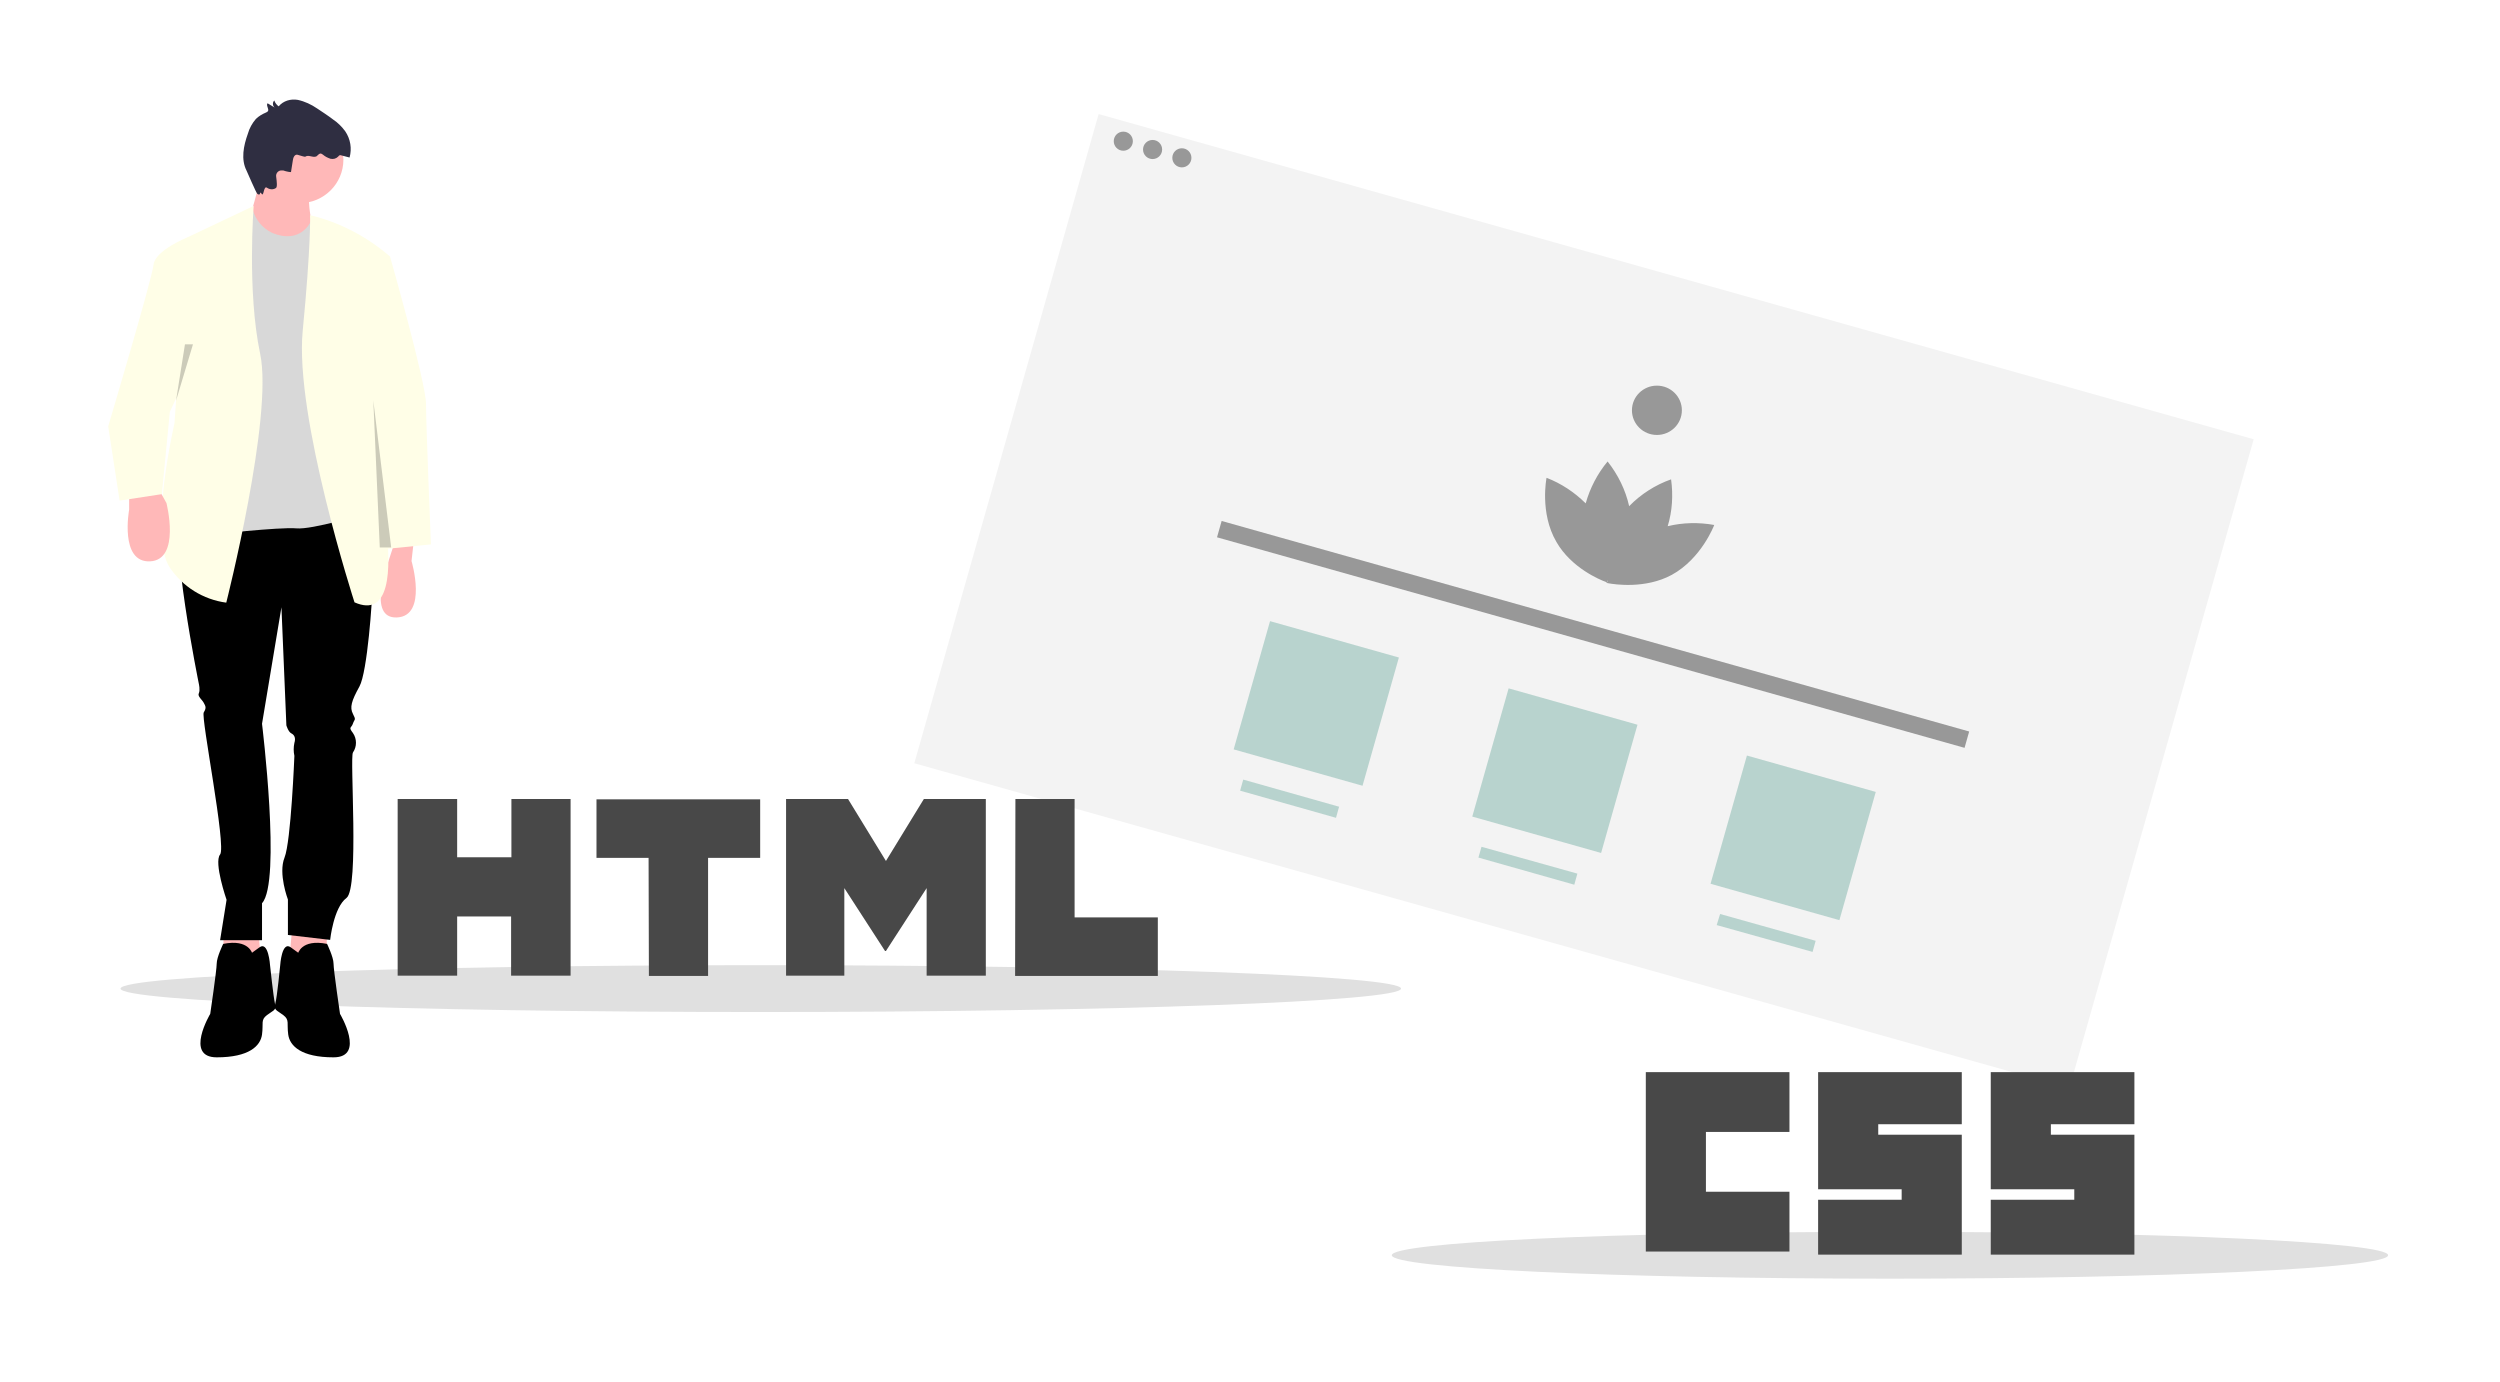
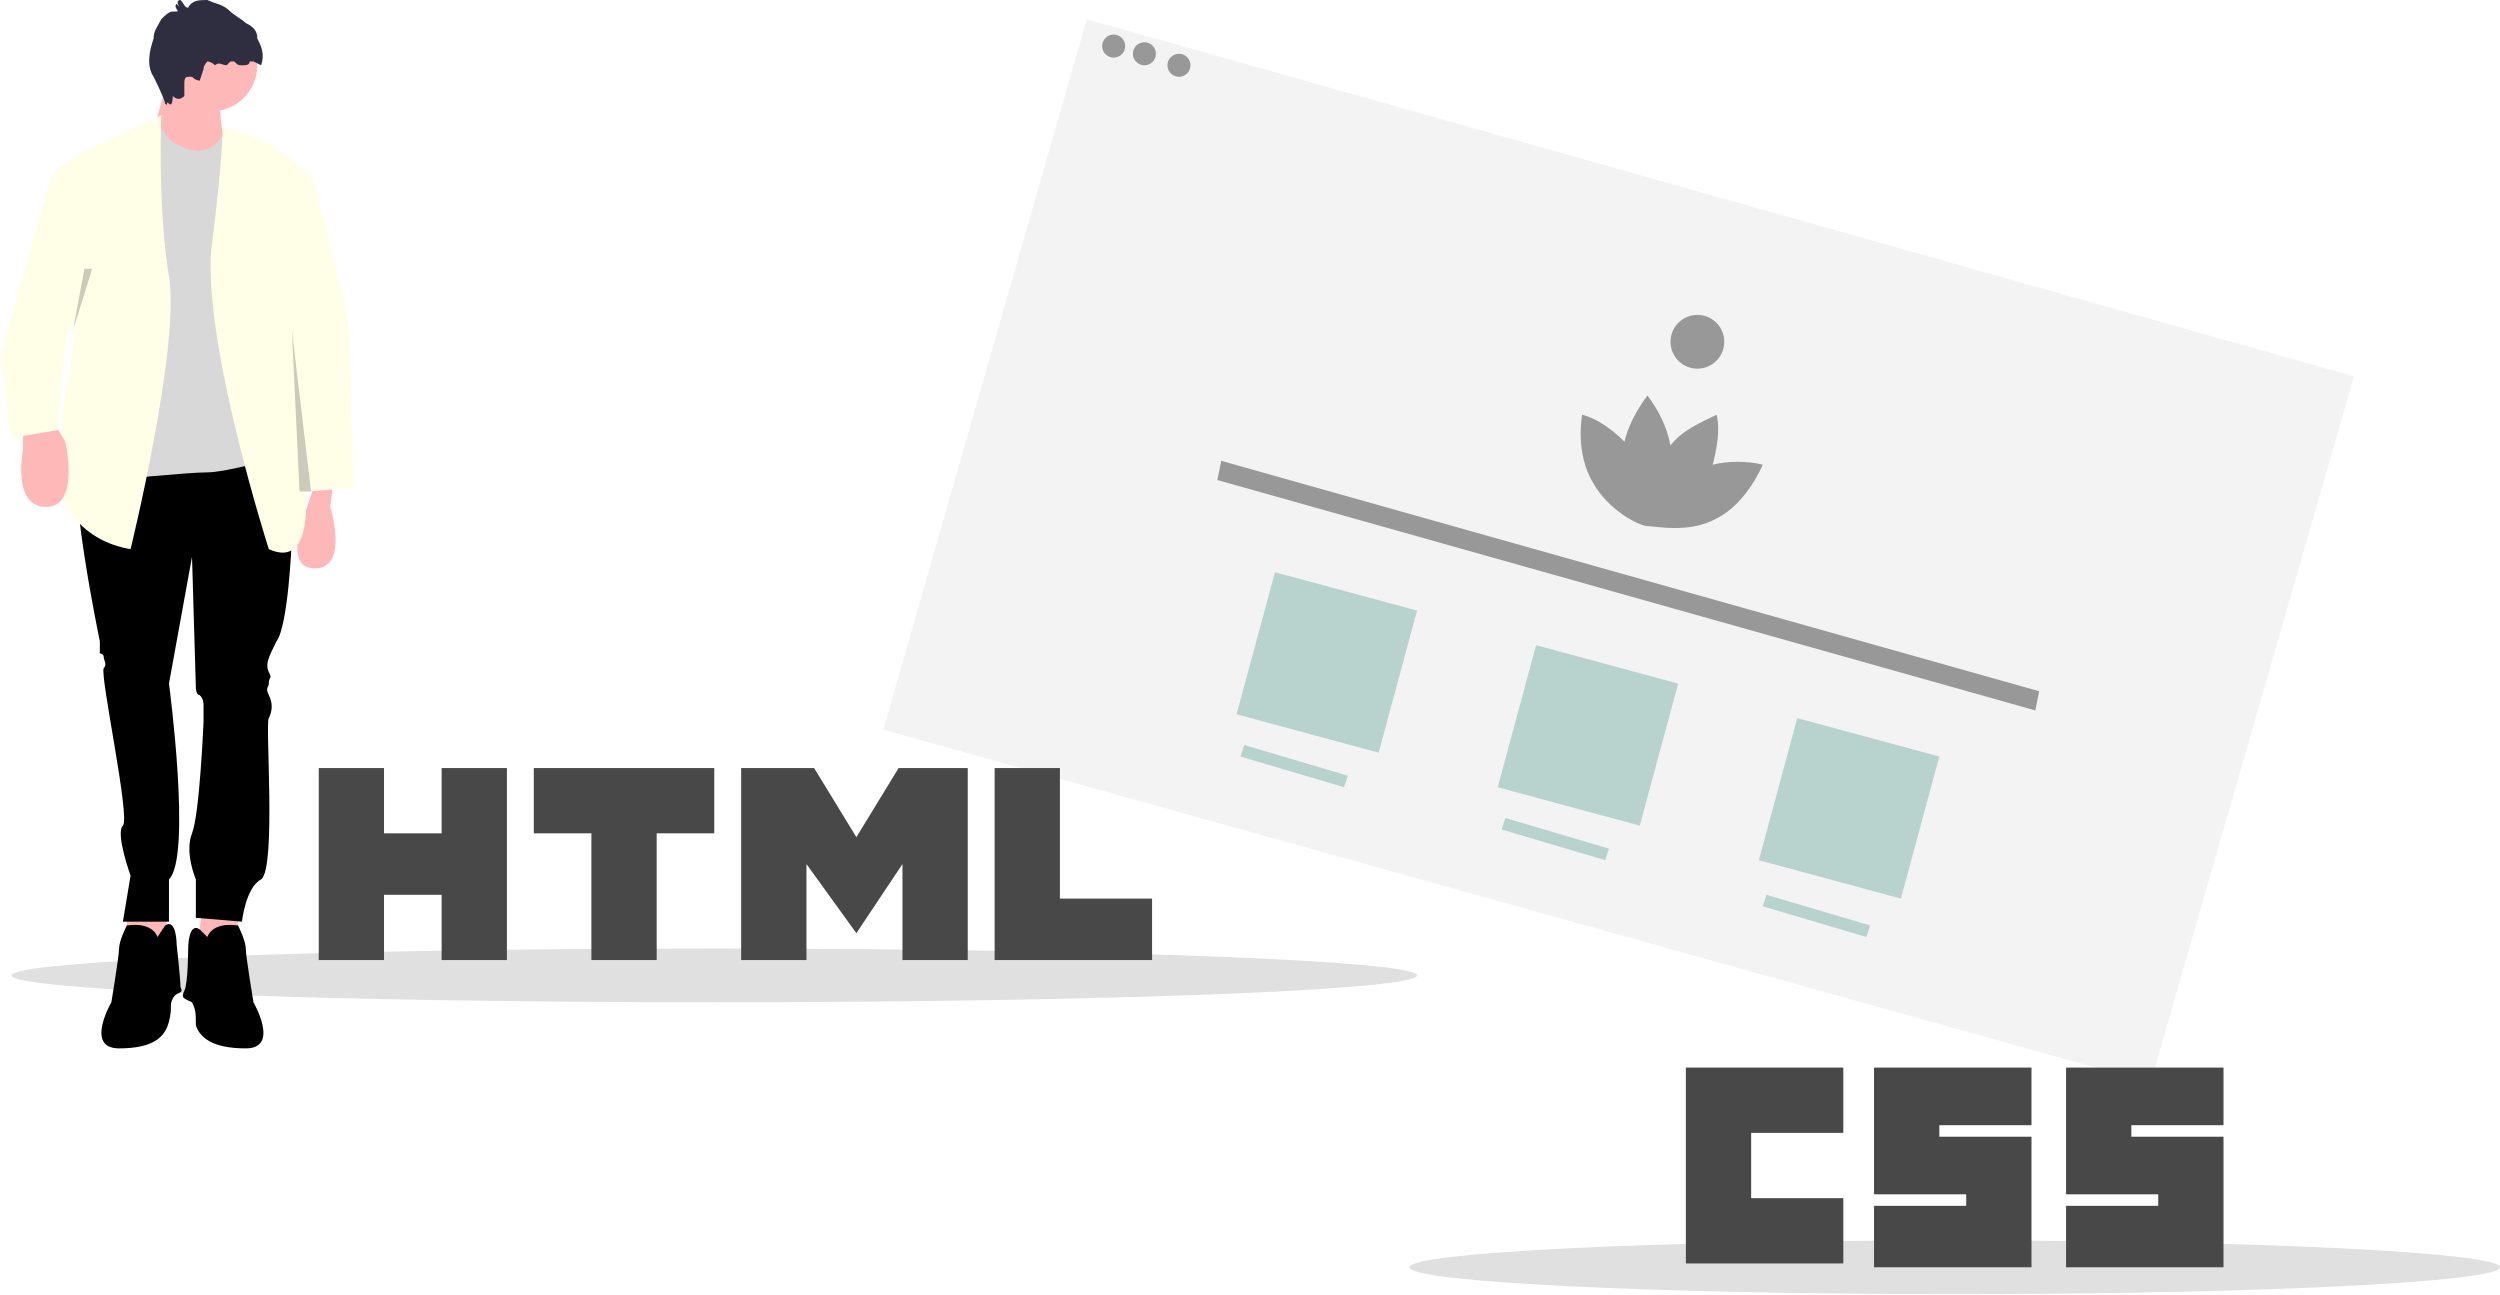
- <svg xmlns="http://www.w3.org/2000/svg" version="1.1" id="Capa_1" x="0px" y="0px" viewBox="0 0 811 448" style="enable-background:new 0 0 811 448;" xml:space="preserve">
+ <svg xmlns="http://www.w3.org/2000/svg" version="1.1" id="Capa_1" x="0px" y="0px" viewBox="0 0 65.1 33.7" style="enable-background:new 0 0 65.1 33.7;" xml:space="preserve">
  <style type="text/css">
	.st0{fill:#F3F3F3;}
	.st1{fill:#989898;}
	.st2{fill:#B8D3CE;}
	.st3{fill:#E0E0E0;}
	.st4{fill:#484848;}
	.st5{fill:#FFB8B8;}
	.st6{fill:#D8D8D8;}
	.st7{fill:#FFFEE7;}
	.st8{fill:#2F2E41;}
	.st9{opacity:0.2;enable-background:new    ;}
</style>
  <g id="Grupo_525">
-     <path id="Trazado_1240" class="st0" d="M296.6,247.6L356.4,37l374.7,105.5l-59.8,210.5L296.6,247.6z" />
-     <ellipse id="Elipse_194" class="st1" cx="364.4" cy="45.8" rx="3.1" ry="3.1" />
-     <ellipse id="Elipse_195" class="st1" cx="373.9" cy="48.5" rx="3.1" ry="3.1" />
-     <ellipse id="Elipse_196" class="st1" cx="383.4" cy="51.2" rx="3.1" ry="3.1" />
-     <path id="Trazado_1221" class="st1" d="M556.1,170.3c-5-0.9-10.2-0.8-15.1,0.4c1.5-4.9,1.8-10.1,1.1-15.2   c-5.1,1.8-9.8,4.8-13.6,8.7c-1.2-5.3-3.6-10.2-7-14.5c-3.3,4-5.7,8.6-7.1,13.6c-3.6-3.6-8-6.5-12.7-8.3c0,0-2.3,11.4,3.2,20.8   c4.8,8.4,14.1,12.3,16.1,13l0,0.1l0,0l0.3,0.1l0.1-0.6l0.1-0.1c0,0.1,0,0.1,0,0.2c-0.2,0.4-0.2,0.6-0.2,0.6l0.3,0.1l0,0h0.1   c2.1,0.4,12.1,1.9,20.6-2.7C552,181.2,556.1,170.3,556.1,170.3z" />
-     <ellipse id="Elipse_197" class="st1" cx="537.5" cy="133.1" rx="8.1" ry="8" />
-     <path id="Trazado_1241" class="st1" d="M396.3,169l242.5,68.3l-1.5,5.3l-242.5-68.3L396.3,169z" />
-     <path id="Trazado_1242" class="st2" d="M412,201.5l41.8,11.8L442,254.9l-41.8-11.8L412,201.5z" />
-     <path id="Trazado_1243" class="st2" d="M489.4,223.3l41.8,11.8l-11.8,41.6l-41.8-11.8L489.4,223.3z" />
-     <path id="Trazado_1244" class="st2" d="M566.7,245.1l41.8,11.8l-11.8,41.6l-41.8-11.8L566.7,245.1z" />
-     <path id="Trazado_1245" class="st2" d="M403.3,252.9l31.1,8.8l-1,3.6l-31.1-8.8L403.3,252.9z" />
-     <path id="Trazado_1246" class="st2" d="M480.6,274.7l31.1,8.7l-1,3.6l-31.1-8.8L480.6,274.7z" />
-     <path id="Trazado_1247" class="st2" d="M558,296.5l31,8.7l-1,3.6l-31.1-8.7L558,296.5z" />
-     <ellipse id="Elipse_198" class="st3" cx="246.8" cy="320.7" rx="207.7" ry="7.6" />
-     <ellipse id="Elipse_199" class="st3" cx="613.1" cy="407.2" rx="161.6" ry="7.6" />
-     <path id="Trazado_1222" class="st4" d="M533.9,347.8h46.6v19.4h-27.1v19.4h27.1v19.4h-46.6V347.8z M589.8,347.8h46.6v16.9h-27.1   v3.4h27.1V407h-46.6v-17.8h27.1v-3.4h-27.1V347.8L589.8,347.8z M645.8,347.8h46.6v16.9h-27.1v3.4h27.1V407h-46.6v-17.8h27.1v-3.4   h-27.1V347.8L645.8,347.8z" />
-     <path id="Trazado_1223" class="st4" d="M129,259.2h19.3v18.9h17.6v-18.9h19.2v57.3h-19.3v-19.2h-17.5v19.2H129V259.2z M210.4,278.3   h-16.9v-19h53.1v19h-16.9v38.3h-19.2L210.4,278.3L210.4,278.3L210.4,278.3z M255,259.2h20.1l12.3,20.1l12.3-20.1h20.1v57.3h-19.2   v-28.4l-13.2,20.4h-0.3l-13.2-20.4v28.4H255V259.2z M329.4,259.2h19.2v38.4h27v19h-46.3L329.4,259.2L329.4,259.2z" />
-     <path id="Trazado_1224" class="st5" d="M95,298.6l-1.6,17.8l12.6-1v-15.2L95,298.6z" />
-     <path id="Trazado_1225" class="st5" d="M83.5,298.6l1.6,17.8l-12.6-1v-15.2L83.5,298.6z" />
-     <path id="Trazado_1226" d="M116.6,161.9c0,0,4.2,25.2,4.2,28.8s-1.6,27.3-4.2,32c-2.6,4.7-3.2,6.8-2.1,8.9c1.1,2.1,0.5,1.6,0,3.1   c-0.5,1.6-1.6,1,0,3.1c1.3,1.9,1.3,4.4,0,6.3c-1.1,1.6,2.1,44-2.1,47.2c-4.2,3.1-5.3,13.6-5.3,13.6l-13.7-1.6v-11.5   c0,0-3.2-8.4-1.1-13.6s3.2-33,3.2-33c-0.3-1.4-0.3-2.8,0-4.2c0.5-1.6,0-2.6-1-3.1c-1-0.5-1.6-2.6-1.6-2.6l-1.6-38.3L85,234.8   c0,0,6.3,51.4,0,58.2V305H71.4l2.1-13.1c0,0-4.2-12.1-2.1-14.7s-6.3-44.6-5.3-46.1c1-1.6,0.5-2.1,0-3.1c-0.5-1-2.1-2.1-1.6-3.1   s0-3.1,0-3.1s-10-49.2-5.3-54C64,163,116.6,161.9,116.6,161.9z" />
-     <path id="Trazado_1227" d="M96.6,309.5c0,0,1-5,9.5-3.3c0,0,2.1,4.3,2.1,6.4s2.1,16.3,2.1,16.3s8.4,14.1-2.1,14.1   s-14.2-3.7-14.7-7.4c-0.5-3.7,0.5-4.7-1.6-6.3c-2.1-1.6-3.2-1.6-2.6-3.7s1.6-12.5,1.6-12.5s0.5-7.9,3.4-5.8l2.9,2.1" />
-     <path id="Trazado_1228" d="M81.9,309.5c0,0-1-5-9.5-3.3c0,0-2.1,4.3-2.1,6.4s-2.1,16.3-2.1,16.3s-8.4,14.1,2.1,14.1   s14.2-3.7,14.7-7.4s-0.5-4.7,1.6-6.3s3.2-1.6,2.6-3.7c-0.5-2.1-1.6-12.5-1.6-12.5s-0.5-7.9-3.4-5.8l-2.9,2.1" />
-     <ellipse id="Elipse_200" class="st5" cx="97.2" cy="51.8" rx="14.2" ry="14.1" />
-     <path id="Trazado_1229" class="st5" d="M85.6,53.9c0,0-5.8,22.5-6.8,23.1c-1,0.5,24.2,2.6,24.2,2.6s-6.3-19.4,0-22.5L85.6,53.9z" />
-     <path id="Trazado_1230" class="st6" d="M81.9,67.7L81.9,67.7l-17.4,12l3.2,93.8c0,0,23.2-2.6,28.4-2.1s22.1-4.7,22.1-4.7l-7.4-88.2   c-0.3-3.6-3.1-6.4-6.7-6.6l-3.2-0.2c0,0-3.2,7.8-12.7,3.8C85.1,74,82.7,71.1,81.9,67.7z" />
-     <path id="Trazado_1231" class="st7" d="M82.3,66.8L60.8,77l-4.2,60.3c0,0-8.4,36.2-1.6,46.7c4.2,6.3,10.9,10.5,18.4,11.5   c0,0,15.3-60.3,11-80.7S82.3,66.8,82.3,66.8z" />
-     <path id="Trazado_1232" class="st5" d="M41.9,157.4v7.9c0,0-3.2,17.3,6.8,16.8s5.3-18.9,5.3-18.9l-3.2-5.8H41.9z" />
-     <path id="Trazado_1233" class="st5" d="M134.5,173.1l-1,8.9c0,0,5.3,17.8-4.7,18.3s-2.8-18.2-2.8-18.2l3.3-10.1L134.5,173.1z" />
-     <path id="Trazado_1234" class="st7" d="M100.6,69.8L100.6,69.8c9.6,2.3,18.5,7,25.9,13.4l0.1,0.1l-7.4,38.8l-1,14.1   c0,0,19.5,69.2-3.2,59.2c0,0-19.5-60.3-16.8-88.1C100.9,79.6,100.6,69.8,100.6,69.8z" />
-     <path id="Trazado_1235" class="st7" d="M119.8,82.8c0.5-0.5,6.8,0.7,6.8,0.7s11.6,40.7,11.6,47.5c0,6.8,1.6,45.6,1.6,45.6   l-13.9,1.4l-11.2-53.9L119.8,82.8z" />
-     <path id="Trazado_1236" class="st7" d="M64.5,77h-3.7c0,0-10.5,4.2-11,8.9c-0.5,4.7-14.7,52.4-14.7,52.4l3.7,24.1l13.7-2.1   l2.6-26.7l13.7-29.4L64.5,77z" />
-     <path id="Trazado_1237" class="st8" d="M94.4,55.8l0.6-3.8c0.1-0.9,0.6-2,1.5-1.8c0.9,0.2,2.3,0.8,2.6,0.6c1-0.7,2.5,0.5,3.6-0.1   c0.4-0.3,0.7-0.8,1.2-0.9c0.3,0,0.7,0.2,0.9,0.4c0.7,0.6,1.5,1,2.4,1.3c0.9,0.2,1.8,0,2.5-0.7c0.1-0.2,0.3-0.3,0.4-0.4   c0.2-0.1,0.4-0.1,0.6,0l2.7,0.7c0.8-2.9,0.3-6-1.4-8.5c-1.1-1.5-2.4-2.8-3.9-3.8c-1.7-1.3-3.4-2.4-5.2-3.6c-1.9-1.3-4-2.3-6.3-2.8   c-2.3-0.4-4.7,0.3-6.2,2.1c-0.7-0.5-1.2-1.2-1.4-1.9c-0.6,0.5-0.6,1.5-0.1,2.1c0.1,0.1,0.1,0.1,0.2,0.2l-2.3-1.4   c-0.6,0.7,0.6,1.9,0.1,2.6c-0.2,0.2-0.4,0.3-0.6,0.4c-1.2,0.5-2.4,1.2-3.3,2.1c-1.2,1.4-2.1,3-2.6,4.8c-1.4,3.9-2.3,8.3-0.4,12   c0.2,0.4,3.1,7.2,3.5,7.5c1.3,0.9,0.5-1.3,1.4,0c0.7,1,0.6-2.8,1.7-2c0.9,0.6,2,0.7,2.9,0.1c0.5-0.3,0.3-2,0.1-3.6   c-0.2-1,0.5-2,1.5-2.1c0,0,0,0,0.1,0c0.2,0,0.5,0,0.7,0C93,55.7,94.4,55.9,94.4,55.8z" />
-     <path id="Trazado_1238" class="st9" d="M121.1,129.9l5.8,47.7h-3.7L121.1,129.9z" />
-     <path id="Trazado_1239" class="st9" d="M60,111.7L57.1,130l5.5-18.3H60z" />
+     <path id="Trazado_1240" class="st0" d="M23,19l5.3-18.5l33,9.3L56,28.2L23,19z" />
+     <ellipse id="Elipse_194" class="st1" cx="29" cy="1.2" rx="0.3" ry="0.3" />
+     <ellipse id="Elipse_195" class="st1" cx="29.8" cy="1.4" rx="0.3" ry="0.3" />
+     <ellipse id="Elipse_196" class="st1" cx="30.7" cy="1.7" rx="0.3" ry="0.3" />
+     <path id="Trazado_1221" class="st1" d="M45.9,12.1c-0.4-0.1-0.9-0.1-1.3,0c0.1-0.4,0.2-0.9,0.1-1.3c-0.4,0.2-0.9,0.4-1.2,0.8   c-0.1-0.5-0.3-0.9-0.6-1.3c-0.3,0.4-0.5,0.8-0.6,1.2c-0.3-0.3-0.7-0.6-1.1-0.7c0,0-0.2,1,0.3,1.8c0.4,0.7,1.2,1.1,1.4,1.1v0l0,0   l0,0l0-0.1l0,0c0,0,0,0,0,0c0,0,0,0.1,0,0.1l0,0l0,0h0c0.2,0,1.1,0.2,1.8-0.2C45.5,13.1,45.9,12.1,45.9,12.1z" />
+     <ellipse id="Elipse_197" class="st1" cx="44.2" cy="8.9" rx="0.7" ry="0.7" />
+     <path id="Trazado_1241" class="st1" d="M31.8,12l21.3,6L53,18.5l-21.3-6L31.8,12z" />
+     <path id="Trazado_1242" class="st2" d="M33.2,14.9l3.7,1l-1,3.7l-3.7-1L33.2,14.9z" />
+     <path id="Trazado_1243" class="st2" d="M40,16.8l3.7,1l-1,3.7l-3.7-1L40,16.8z" />
+     <path id="Trazado_1244" class="st2" d="M46.8,18.7l3.7,1l-1,3.7l-3.7-1L46.8,18.7z" />
+     <path id="Trazado_1245" class="st2" d="M32.4,19.4l2.7,0.8l-0.1,0.3l-2.7-0.8L32.4,19.4z" />
+     <path id="Trazado_1246" class="st2" d="M39.2,21.3l2.7,0.8l-0.1,0.3l-2.7-0.8L39.2,21.3z" />
+     <path id="Trazado_1247" class="st2" d="M46,23.3l2.7,0.8l-0.1,0.3l-2.7-0.8L46,23.3z" />
+     <ellipse id="Elipse_198" class="st3" cx="18.6" cy="25.4" rx="18.3" ry="0.7" />
+     <ellipse id="Elipse_199" class="st3" cx="50.9" cy="33" rx="14.2" ry="0.7" />
+     <path id="Trazado_1222" class="st4" d="M43.9,27.8H48v1.7h-2.4v1.7H48v1.7h-4.1V27.8z M48.8,27.8h4.1v1.5h-2.4v0.3h2.4V33h-4.1   v-1.6h2.4v-0.3h-2.4V27.8L48.8,27.8z M53.8,27.8h4.1v1.5h-2.4v0.3h2.4V33h-4.1v-1.6h2.4v-0.3h-2.4V27.8L53.8,27.8z" />
+     <path id="Trazado_1223" class="st4" d="M8.3,20H10v1.7h1.5V20h1.7v5h-1.7v-1.7H10V25H8.3V20z M15.4,21.7h-1.5V20h4.7v1.7h-1.5V25   h-1.7L15.4,21.7L15.4,21.7L15.4,21.7z M19.4,20h1.8l1.1,1.8l1.1-1.8h1.8v5h-1.7v-2.5l-1.2,1.8h0L21,22.5V25h-1.7V20z M25.9,20h1.7   v3.4H30V25h-4.1L25.9,20L25.9,20z" />
+     <path id="Trazado_1224" class="st5" d="M5.3,23.4L5.1,25l1.1-0.1v-1.3L5.3,23.4z" />
+     <path id="Trazado_1225" class="st5" d="M4.3,23.4L4.4,25l-1.1-0.1v-1.3L4.3,23.4z" />
+     <path id="Trazado_1226" d="M7.2,11.4c0,0,0.4,2.2,0.4,2.5c0,0.3-0.1,2.4-0.4,2.8c-0.2,0.4-0.3,0.6-0.2,0.8c0.1,0.2,0,0.1,0,0.3   c0,0.1-0.1,0.1,0,0.3c0.1,0.2,0.1,0.4,0,0.6c-0.1,0.1,0.2,3.9-0.2,4.2C6.4,23.1,6.3,24,6.3,24l-1.2-0.1v-1c0,0-0.3-0.7-0.1-1.2   c0.2-0.5,0.3-2.9,0.3-2.9c0-0.1,0-0.2,0-0.4c0-0.1,0-0.2-0.1-0.3c-0.1,0-0.1-0.2-0.1-0.2l-0.1-3.4l-0.6,3.3c0,0,0.6,4.5,0,5.1V24   H3.2l0.2-1.2c0,0-0.4-1.1-0.2-1.3c0.2-0.2-0.6-3.9-0.5-4.1c0.1-0.1,0-0.2,0-0.3S2.5,17,2.6,17c0-0.1,0-0.3,0-0.3s-0.9-4.3-0.5-4.8   C2.5,11.5,7.2,11.4,7.2,11.4z" />
+     <path id="Trazado_1227" d="M5.4,24.4c0,0,0.1-0.4,0.8-0.3c0,0,0.2,0.4,0.2,0.6s0.2,1.4,0.2,1.4s0.7,1.2-0.2,1.2S5.2,27,5.1,26.7   c0-0.3,0-0.4-0.1-0.6C4.8,26,4.7,26,4.8,25.8s0.1-1.1,0.1-1.1s0-0.7,0.3-0.5L5.4,24.4" />
+     <path id="Trazado_1228" d="M4.1,24.4c0,0-0.1-0.4-0.8-0.3c0,0-0.2,0.4-0.2,0.6s-0.2,1.4-0.2,1.4s-0.7,1.2,0.2,1.2s1.2-0.3,1.3-0.7   s0-0.4,0.1-0.6s0.3-0.1,0.2-0.3c0-0.2-0.1-1.1-0.1-1.1s0-0.7-0.3-0.5L4.1,24.4" />
+     <ellipse id="Elipse_200" class="st5" cx="5.5" cy="1.7" rx="1.2" ry="1.2" />
+     <path id="Trazado_1229" class="st5" d="M4.4,1.9c0,0-0.5,2-0.6,2C3.8,4,6,4.2,6,4.2s-0.6-1.7,0-2L4.4,1.9z" />
+     <path id="Trazado_1230" class="st6" d="M4.1,3.1L4.1,3.1L2.6,4.2l0.3,8.3c0,0,2-0.2,2.5-0.2c0.5,0,1.9-0.4,1.9-0.4L6.7,4.1   c0-0.3-0.3-0.6-0.6-0.6l-0.3,0c0,0-0.3,0.7-1.1,0.3C4.4,3.7,4.2,3.4,4.1,3.1z" />
+     <path id="Trazado_1231" class="st7" d="M4.2,3L2.3,3.9L1.9,9.2c0,0-0.7,3.2-0.1,4.1c0.4,0.6,1,0.9,1.6,1c0,0,1.3-5.3,1-7.1   S4.2,3,4.2,3z" />
+     <path id="Trazado_1232" class="st5" d="M0.6,11v0.7c0,0-0.3,1.5,0.6,1.5s0.5-1.7,0.5-1.7L1.4,11H0.6z" />
+     <path id="Trazado_1233" class="st5" d="M8.7,12.4l-0.1,0.8c0,0,0.5,1.6-0.4,1.6c-0.9,0-0.2-1.6-0.2-1.6l0.3-0.9L8.7,12.4z" />
+     <path id="Trazado_1234" class="st7" d="M5.8,3.3L5.8,3.3C6.6,3.5,7.4,3.9,8,4.5l0,0L7.4,7.9L7.3,9.1c0,0,1.7,6.1-0.3,5.2   c0,0-1.7-5.3-1.5-7.8C5.8,4.2,5.8,3.3,5.8,3.3z" />
+     <path id="Trazado_1235" class="st7" d="M7.5,4.4c0,0,0.6,0.1,0.6,0.1s1,3.6,1,4.2c0,0.6,0.1,4,0.1,4L8,12.8L7,8.1L7.5,4.4z" />
+     <path id="Trazado_1236" class="st7" d="M2.6,3.9H2.3c0,0-0.9,0.4-1,0.8C1.2,5.1,0,9.3,0,9.3l0.3,2.1l1.2-0.2l0.2-2.4L3,6.3L2.6,3.9   z" />
+     <path id="Trazado_1237" class="st8" d="M5.2,2.1l0.1-0.3c0-0.1,0.1-0.2,0.1-0.2c0.1,0,0.2,0.1,0.2,0.1c0.1-0.1,0.2,0,0.3,0   c0,0,0.1-0.1,0.1-0.1c0,0,0.1,0,0.1,0c0.1,0.1,0.1,0.1,0.2,0.1c0.1,0,0.2,0,0.2-0.1c0,0,0,0,0,0c0,0,0,0,0.1,0l0.2,0.1   c0.1-0.3,0-0.5-0.1-0.7C6.7,0.8,6.6,0.7,6.4,0.6C6.3,0.5,6.1,0.4,6,0.3C5.8,0.1,5.6,0.1,5.4,0C5.2,0,5,0,4.9,0.2   C4.8,0.2,4.8,0.1,4.7,0c-0.1,0-0.1,0.1,0,0.2c0,0,0,0,0,0L4.6,0.1c-0.1,0.1,0.1,0.2,0,0.2c0,0,0,0-0.1,0c-0.1,0-0.2,0.1-0.3,0.2   C4.1,0.7,4,0.8,4,1C3.9,1.3,3.8,1.7,4,2c0,0,0.3,0.6,0.3,0.7c0.1,0.1,0-0.1,0.1,0c0.1,0.1,0.1-0.2,0.1-0.2c0.1,0.1,0.2,0.1,0.3,0   c0,0,0-0.2,0-0.3c0-0.1,0-0.2,0.1-0.2c0,0,0,0,0,0C5,2,5,2,5,2C5.1,2.1,5.2,2.1,5.2,2.1z" />
+     <path id="Trazado_1238" class="st9" d="M7.6,8.6l0.5,4.2H7.8L7.6,8.6z" />
+     <path id="Trazado_1239" class="st9" d="M2.2,7L1.9,8.6L2.4,7H2.2z" />
  </g>
</svg>
